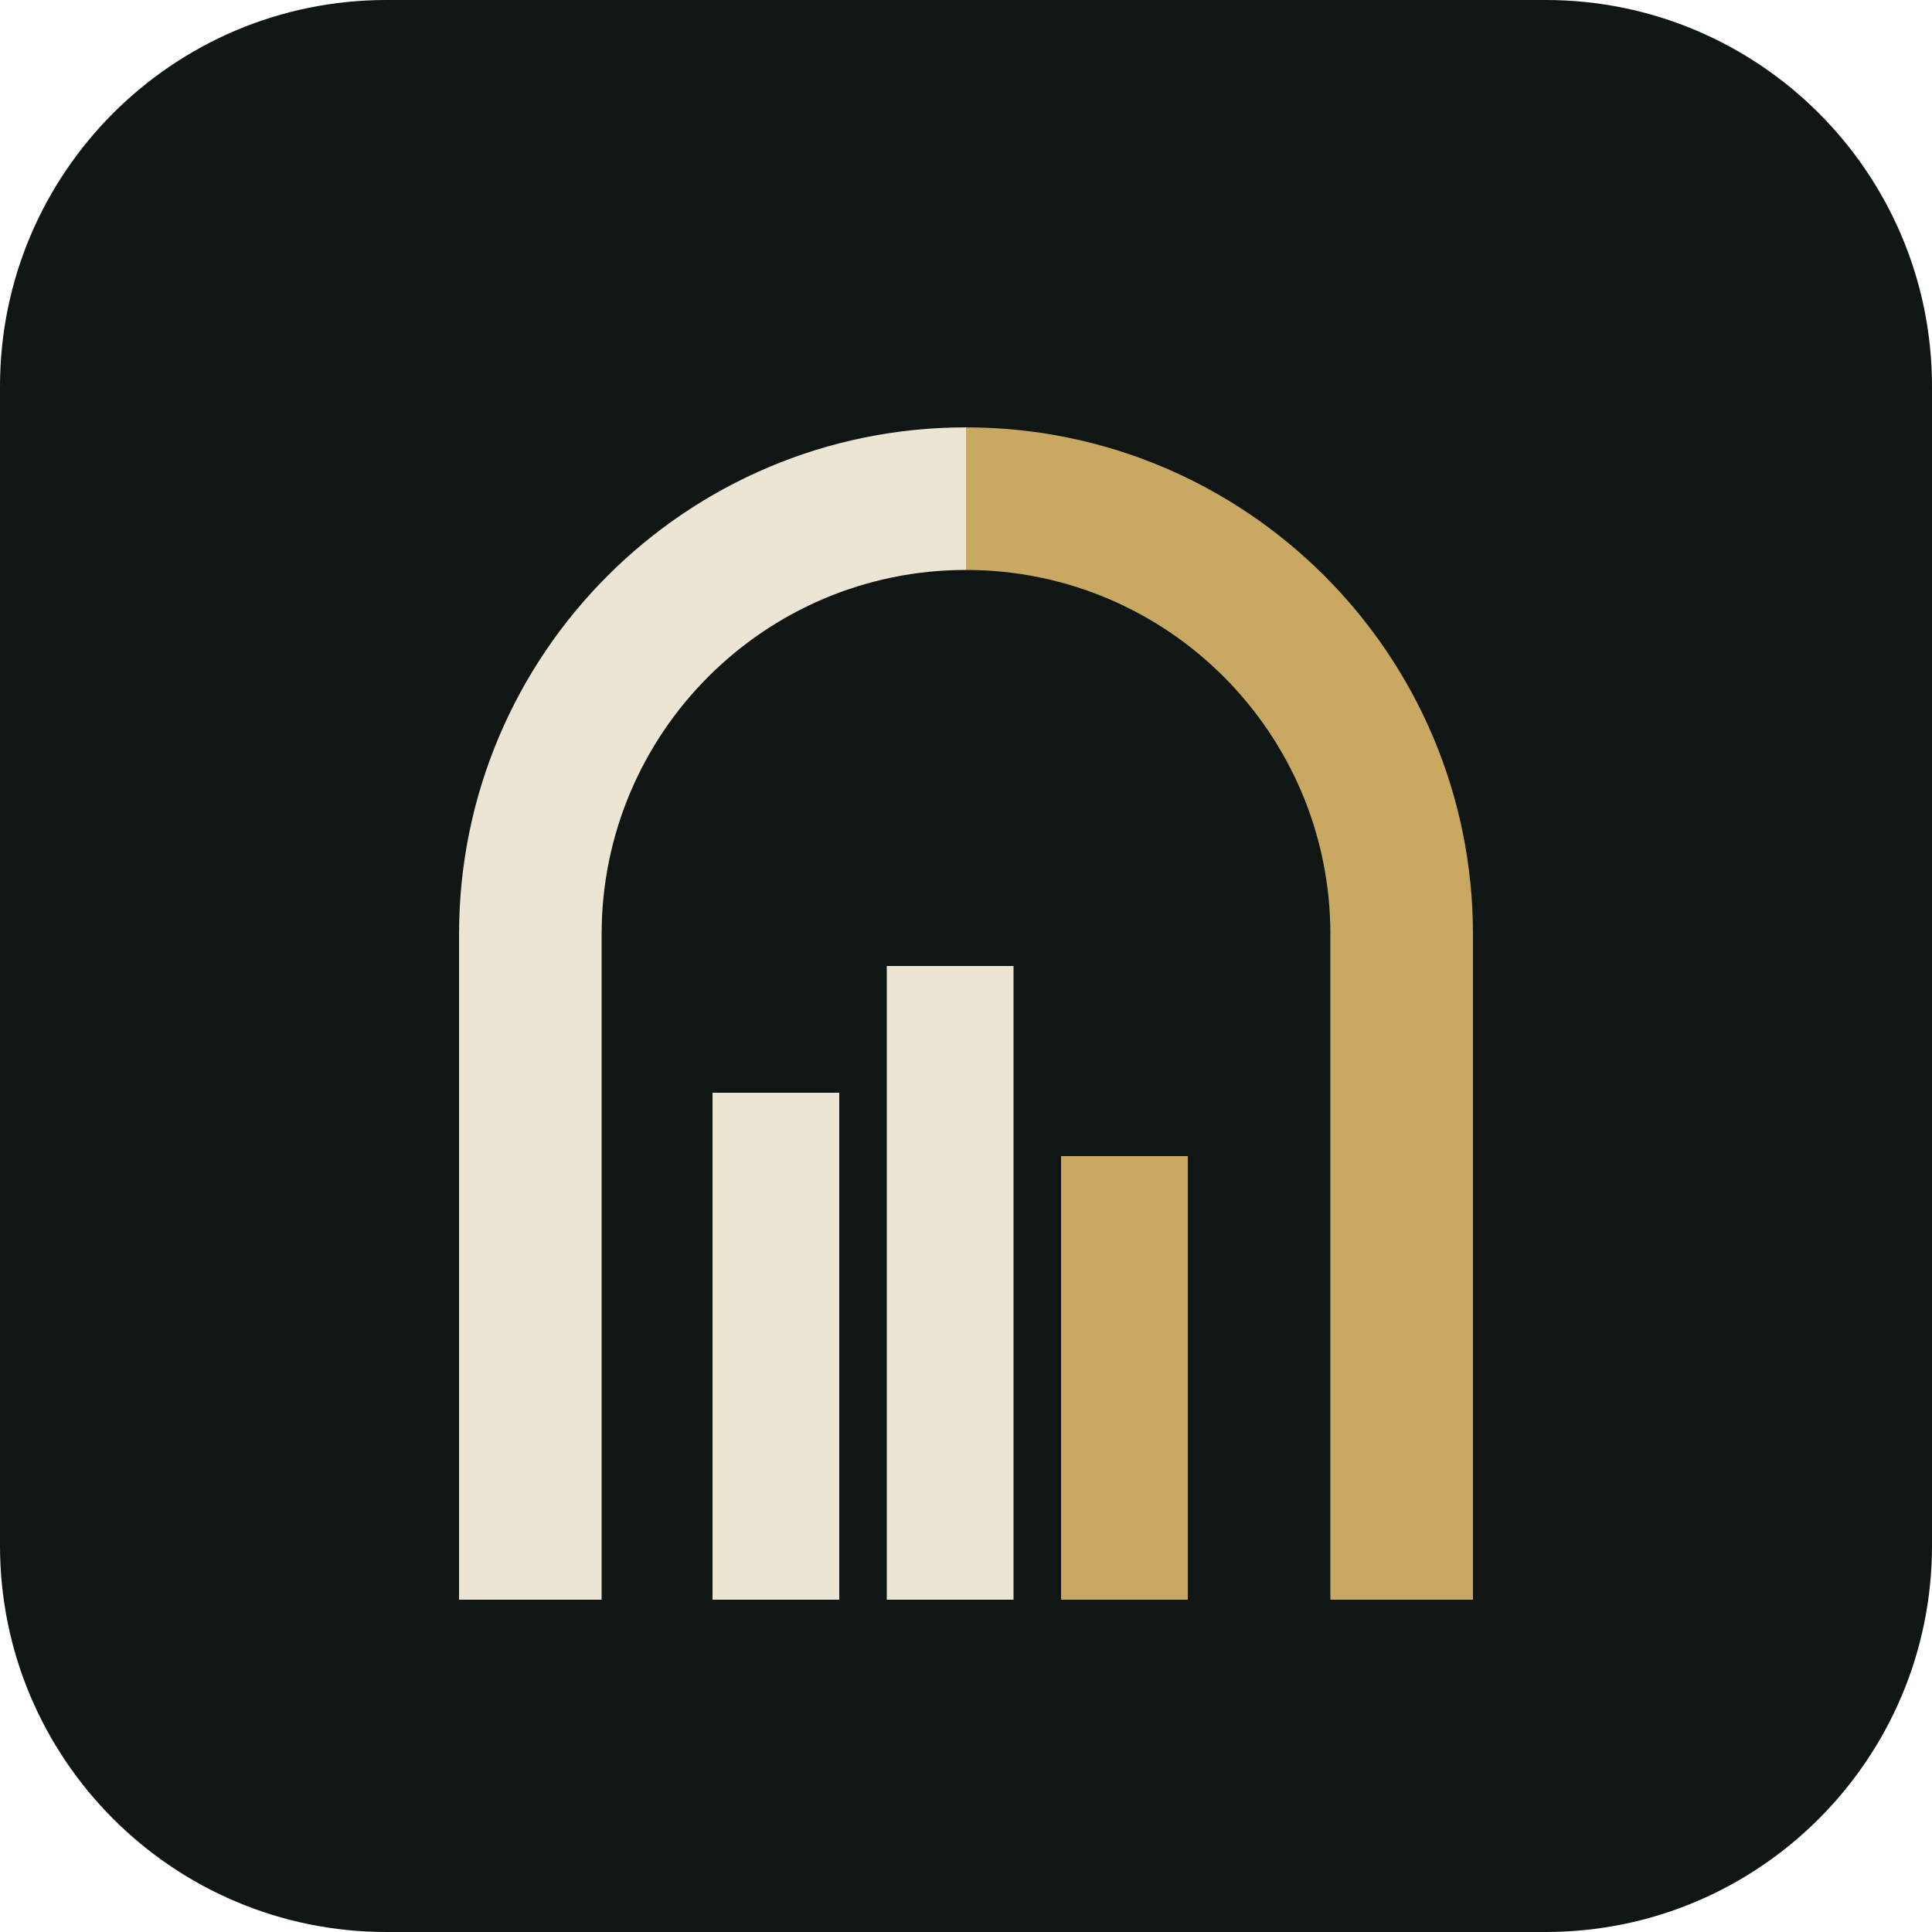
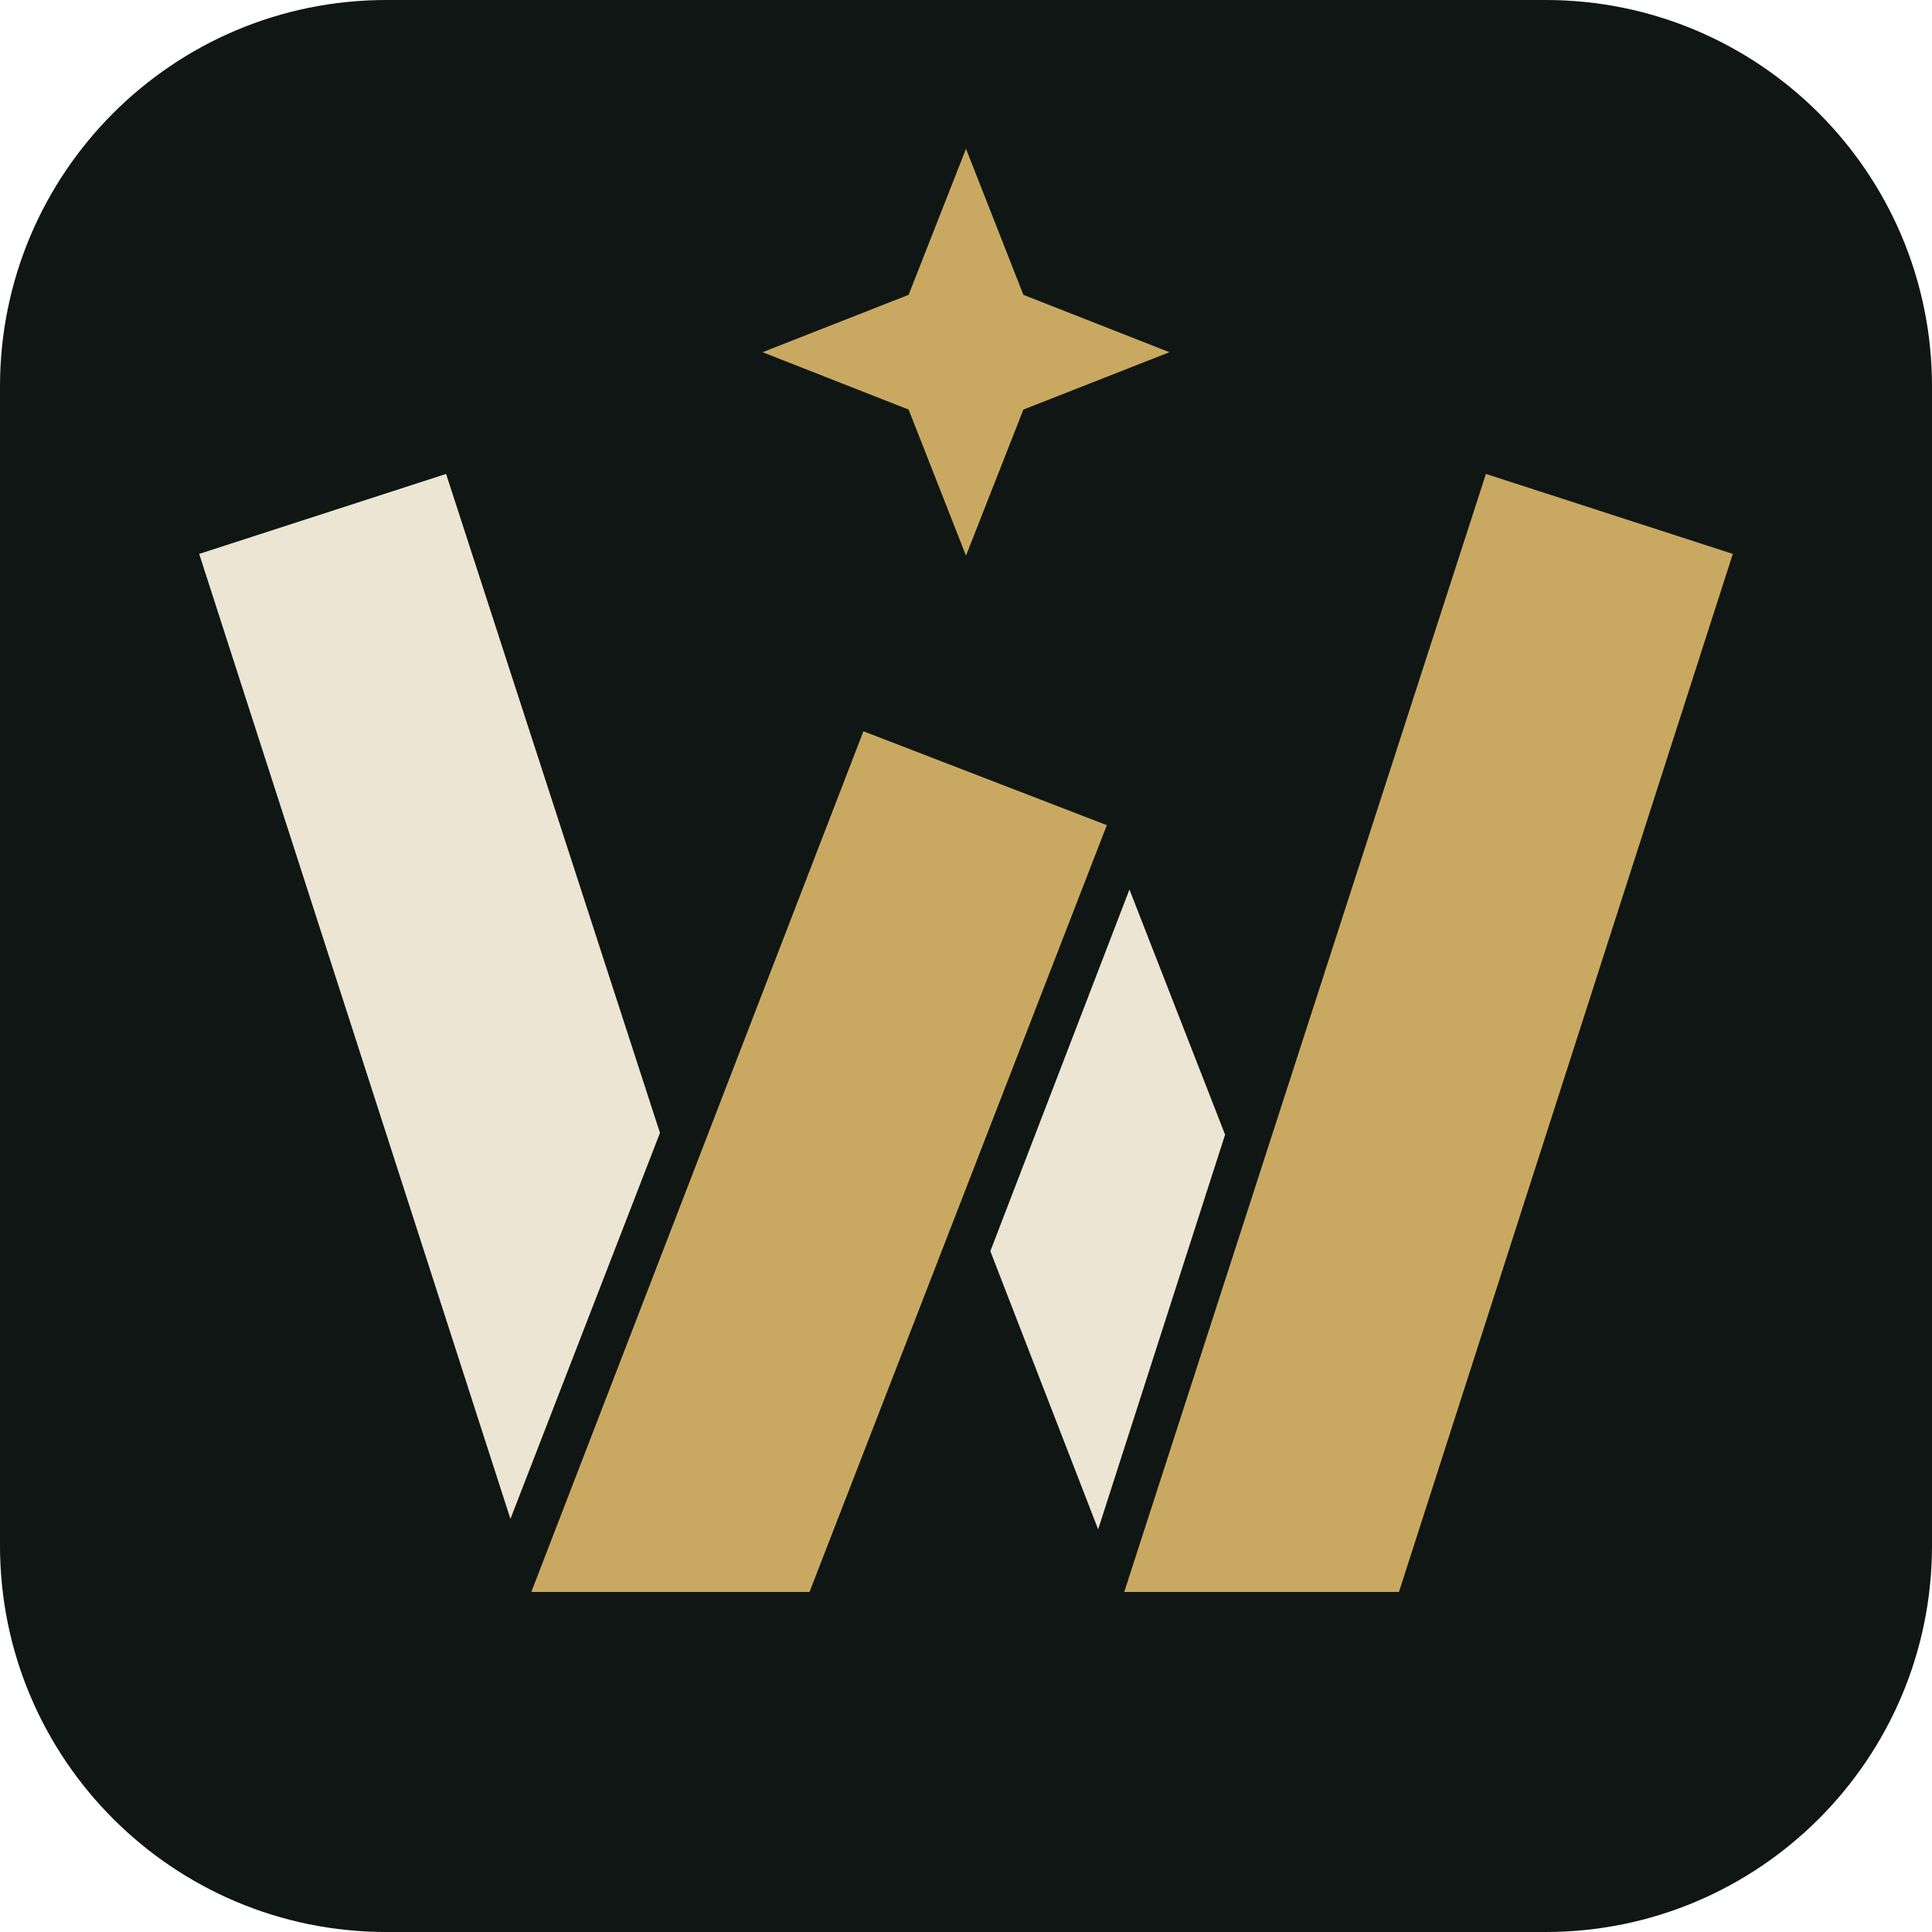
<svg xmlns="http://www.w3.org/2000/svg" viewBox="0 0 100 100">
  <rect width="100" height="100" rx="20" fill="#0f1613" />
-   <g transform="translate(9 9) scale(.82)">
-     <path d="M18 90V48a32 32 0 0 1 32-32v9a23 23 0 0 0-23 23v42z" fill="#ece5d3" />
-     <path d="M50 16a32 32 0 0 1 32 32v42h-9V48a23 23 0 0 0-23-23z" fill="#c9a961" />
-     <path d="M34 58h8v32h-8zM45 50h8v40h-8z" fill="#ece5d3" />
-     <path d="M56 62h8v28h-8z" fill="#c9a961" />
+   <g transform="translate(5 5) scale(.9)">
+     <path d="M5.9 26.3L23.8 81.8L32.4 59.6L20.1 21.7zM51.4 66.4L57.6 82.4L64.9 59.7L59.4 45.6z" fill="#ece5d3" />
+     <path d="M41 86L58.1 41.9L44.1 36.5L25 86zM74.9 86L94.1 26.3L79.9 21.7L59.1 86zM50 3l3.3 8.4 8.4 3.3-8.4 3.3L50 26.4l-3.3-8.4-8.4-3.3 8.4-3.3z" fill="#c9a961" />
  </g>
</svg>
